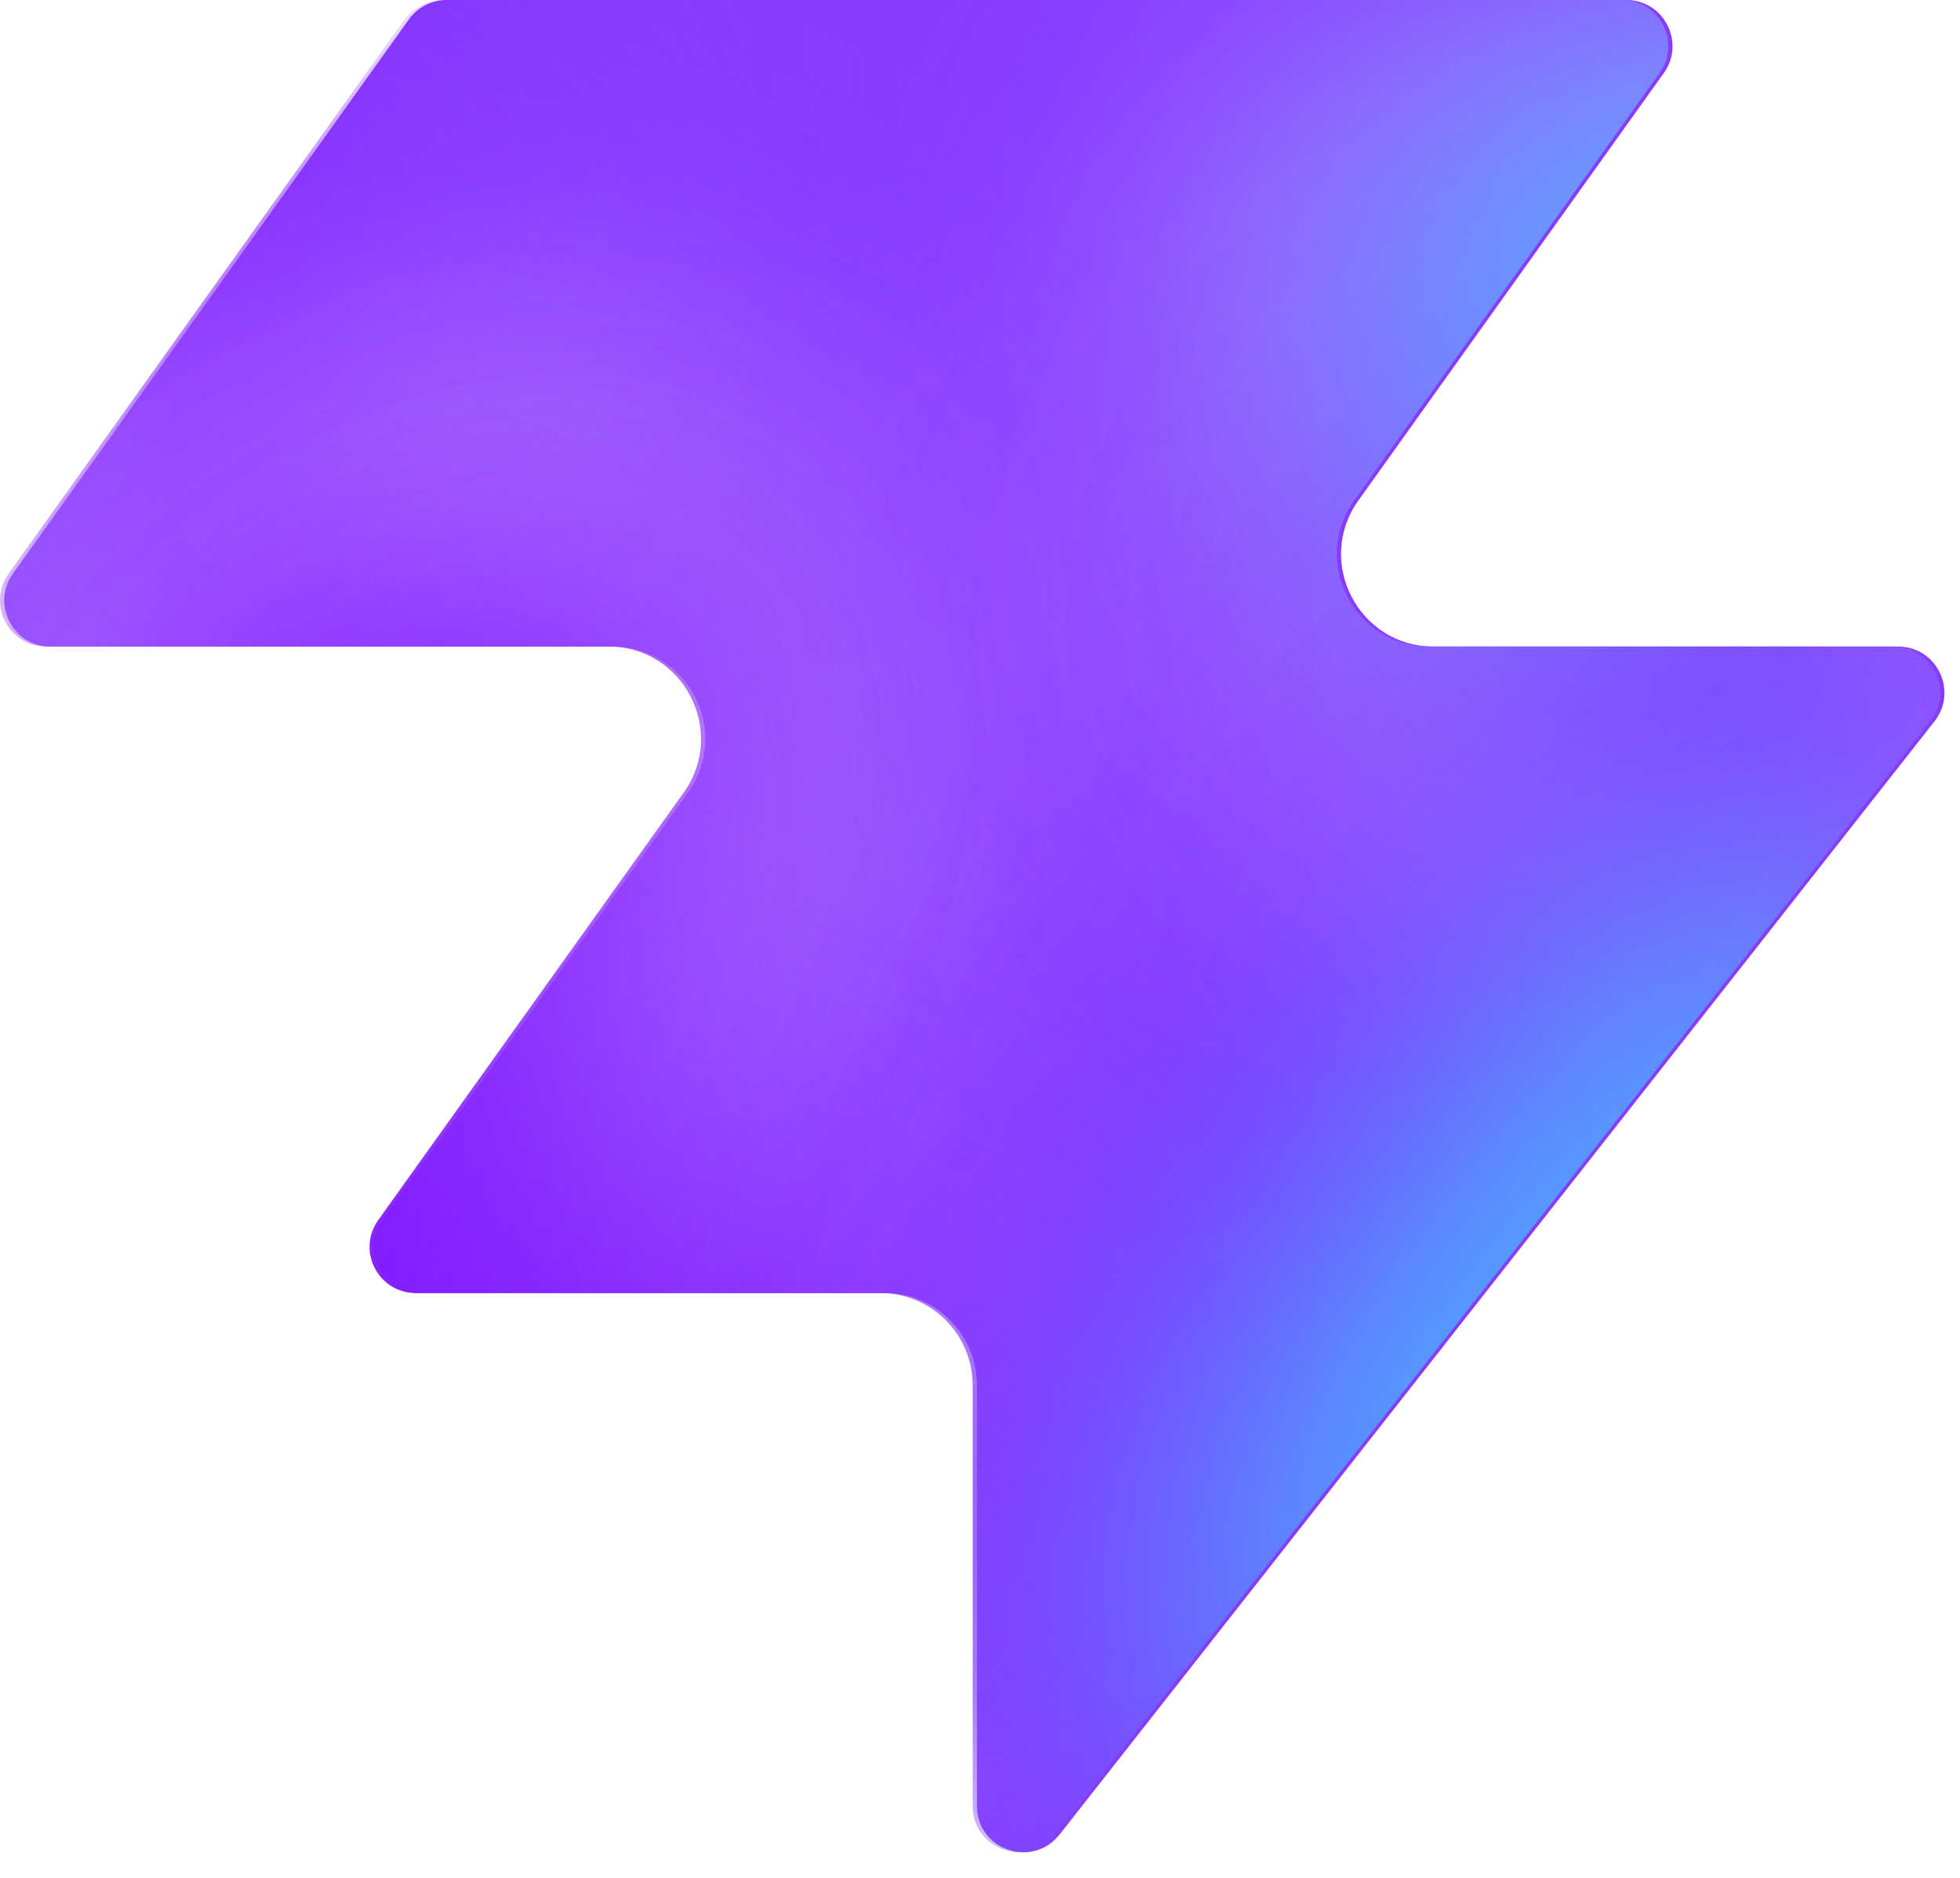
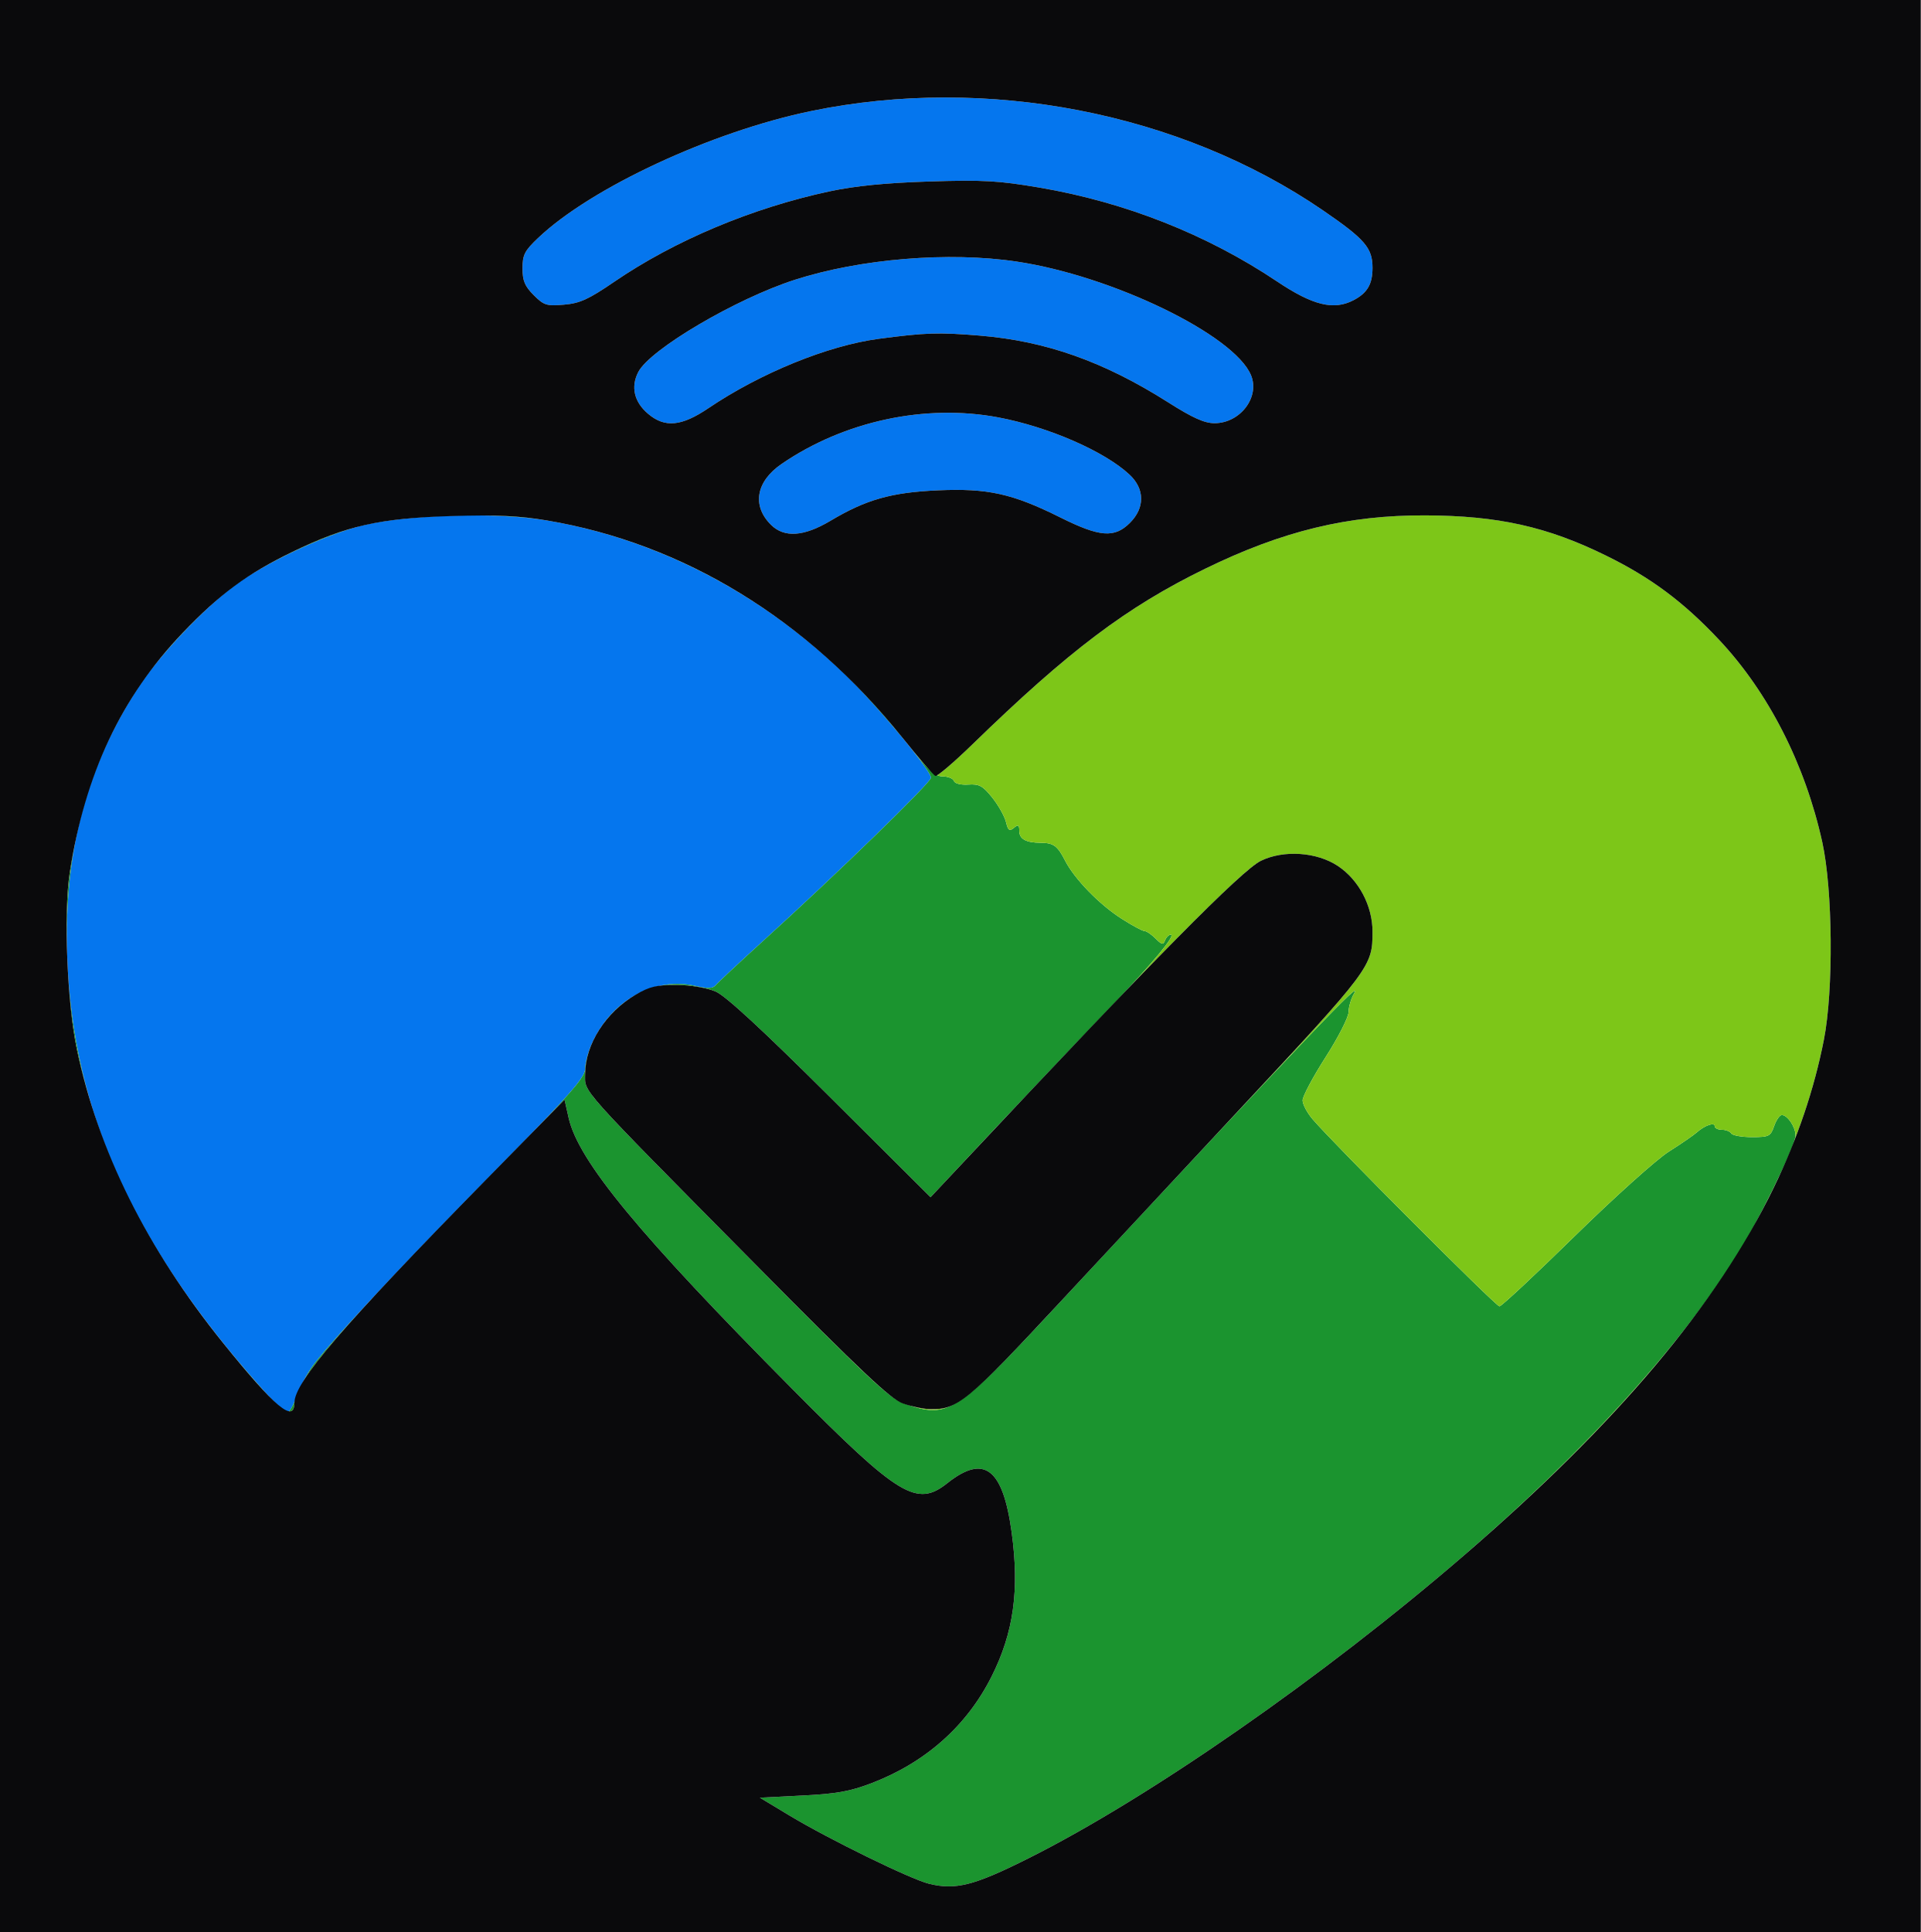
- <svg xmlns="http://www.w3.org/2000/svg" width="48" height="46" fill="none" viewBox="0 0 48 46">
-   <path fill="#863bff" d="M25.946 44.938c-.664.845-2.021.375-2.021-.698V33.937a2.26 2.26 0 0 0-2.262-2.262H10.287c-.92 0-1.456-1.04-.92-1.788l7.48-10.471c1.07-1.497 0-3.578-1.842-3.578H1.237c-.92 0-1.456-1.04-.92-1.788L10.013.474c.214-.297.556-.474.92-.474h28.894c.92 0 1.456 1.04.92 1.788l-7.48 10.471c-1.07 1.498 0 3.579 1.842 3.579h11.377c.943 0 1.473 1.088.89 1.83L25.947 44.94z" style="fill:#863bff;fill:color(display-p3 .525 .23 1);fill-opacity:1" />
-   <mask id="a" width="48" height="46" x="0" y="0" maskUnits="userSpaceOnUse" style="mask-type:alpha">
-     <path fill="#000" d="M25.842 44.938c-.664.844-2.021.375-2.021-.698V33.937a2.26 2.26 0 0 0-2.262-2.262H10.183c-.92 0-1.456-1.04-.92-1.788l7.48-10.471c1.07-1.498 0-3.579-1.842-3.579H1.133c-.92 0-1.456-1.04-.92-1.787L9.91.473c.214-.297.556-.474.92-.474h28.894c.92 0 1.456 1.04.92 1.788l-7.48 10.471c-1.07 1.498 0 3.578 1.842 3.578h11.377c.943 0 1.473 1.088.89 1.832L25.843 44.94z" style="fill:#000;fill-opacity:1" />
-   </mask>
-   <g mask="url(#a)">
-     <g filter="url(#b)">
-       <ellipse cx="5.508" cy="14.704" fill="#ede6ff" rx="5.508" ry="14.704" style="fill:#ede6ff;fill:color(display-p3 .927 .903 1);fill-opacity:1" transform="matrix(.00324 1 1 -.00324 -4.47 31.516)" />
-     </g>
-     <g filter="url(#c)">
-       <ellipse cx="10.399" cy="29.851" fill="#ede6ff" rx="10.399" ry="29.851" style="fill:#ede6ff;fill:color(display-p3 .927 .903 1);fill-opacity:1" transform="matrix(.00324 1 1 -.00324 -39.328 7.883)" />
-     </g>
-     <g filter="url(#d)">
-       <ellipse cx="5.508" cy="30.487" fill="#7e14ff" rx="5.508" ry="30.487" style="fill:#7e14ff;fill:color(display-p3 .492 .077 1);fill-opacity:1" transform="rotate(89.814 -25.913 -14.639)scale(1 -1)" />
-     </g>
-     <g filter="url(#e)">
-       <ellipse cx="5.508" cy="30.599" fill="#7e14ff" rx="5.508" ry="30.599" style="fill:#7e14ff;fill:color(display-p3 .492 .077 1);fill-opacity:1" transform="rotate(89.814 -32.644 -3.334)scale(1 -1)" />
-     </g>
-     <g filter="url(#f)">
-       <ellipse cx="5.508" cy="30.599" fill="#7e14ff" rx="5.508" ry="30.599" style="fill:#7e14ff;fill:color(display-p3 .492 .077 1);fill-opacity:1" transform="matrix(.00324 1 1 -.00324 -34.34 30.47)" />
-     </g>
-     <g filter="url(#g)">
-       <ellipse cx="14.072" cy="22.078" fill="#ede6ff" rx="14.072" ry="22.078" style="fill:#ede6ff;fill:color(display-p3 .927 .903 1);fill-opacity:1" transform="rotate(93.35 24.506 48.493)scale(-1 1)" />
-     </g>
-     <g filter="url(#h)">
-       <ellipse cx="3.47" cy="21.501" fill="#7e14ff" rx="3.47" ry="21.501" style="fill:#7e14ff;fill:color(display-p3 .492 .077 1);fill-opacity:1" transform="rotate(89.009 28.708 47.59)scale(-1 1)" />
-     </g>
-     <g filter="url(#i)">
-       <ellipse cx="3.47" cy="21.501" fill="#7e14ff" rx="3.47" ry="21.501" style="fill:#7e14ff;fill:color(display-p3 .492 .077 1);fill-opacity:1" transform="rotate(89.009 28.708 47.59)scale(-1 1)" />
-     </g>
-     <g filter="url(#j)">
-       <ellipse cx=".387" cy="8.972" fill="#7e14ff" rx="4.407" ry="29.108" style="fill:#7e14ff;fill:color(display-p3 .492 .077 1);fill-opacity:1" transform="rotate(39.51 .387 8.972)" />
-     </g>
-     <g filter="url(#k)">
-       <ellipse cx="47.523" cy="-6.092" fill="#7e14ff" rx="4.407" ry="29.108" style="fill:#7e14ff;fill:color(display-p3 .492 .077 1);fill-opacity:1" transform="rotate(37.892 47.523 -6.092)" />
-     </g>
-     <g filter="url(#l)">
-       <ellipse cx="41.412" cy="6.333" fill="#47bfff" rx="5.971" ry="9.665" style="fill:#47bfff;fill:color(display-p3 .28 .748 1);fill-opacity:1" transform="rotate(37.892 41.412 6.333)" />
-     </g>
-     <g filter="url(#m)">
-       <ellipse cx="-1.879" cy="38.332" fill="#7e14ff" rx="4.407" ry="29.108" style="fill:#7e14ff;fill:color(display-p3 .492 .077 1);fill-opacity:1" transform="rotate(37.892 -1.88 38.332)" />
-     </g>
-     <g filter="url(#n)">
-       <ellipse cx="-1.879" cy="38.332" fill="#7e14ff" rx="4.407" ry="29.108" style="fill:#7e14ff;fill:color(display-p3 .492 .077 1);fill-opacity:1" transform="rotate(37.892 -1.88 38.332)" />
-     </g>
-     <g filter="url(#o)">
-       <ellipse cx="35.651" cy="29.907" fill="#7e14ff" rx="4.407" ry="29.108" style="fill:#7e14ff;fill:color(display-p3 .492 .077 1);fill-opacity:1" transform="rotate(37.892 35.651 29.907)" />
-     </g>
-     <g filter="url(#p)">
-       <ellipse cx="38.418" cy="32.4" fill="#47bfff" rx="5.971" ry="15.297" style="fill:#47bfff;fill:color(display-p3 .28 .748 1);fill-opacity:1" transform="rotate(37.892 38.418 32.4)" />
-     </g>
+ <svg xmlns="http://www.w3.org/2000/svg" width="522" height="525" viewBox="0 0 522 525">
+   <g>
+     <path d="M 80.50 379.67 C79.79,381.74 78.76,383.58 78.21,383.76 C77.66,383.95 74.48,381.04 71.15,377.30 C36.14,338.07 19.81,301.94 18.28,260.28 C17.24,232.10 23.30,208.84 37.35,187.12 C42.81,178.68 55.06,165.63 63.40,159.36 C71.56,153.23 87.65,145.58 98.00,142.91 C109.99,139.83 134.78,139.09 148.59,141.42 C178.22,146.40 206.06,160.71 229.36,182.96 C237.87,191.08 253.00,209.26 253.00,211.35 C253.00,212.65 227.75,237.19 207.00,256.04 C200.68,261.78 195.05,267.04 194.50,267.71 C193.75,268.63 192.39,268.68 189.04,267.92 C177.82,265.35 166.21,271.77 160.87,283.50 C159.86,285.70 159.03,288.80 159.02,290.39 C159.00,292.80 155.03,297.31 134.75,317.91 C107.04,346.05 88.05,366.45 84.35,372.05 C82.94,374.17 81.21,377.60 80.50,379.67 ZM 166.85 76.63 C159.94,81.35 157.60,82.42 153.29,82.79 C148.54,83.20 147.82,82.98 145.04,80.20 C142.61,77.76 142.00,76.30 142.00,72.92 C142.00,69.25 142.56,68.16 146.21,64.69 C160.57,51.02 193.48,35.73 220.50,30.16 C268.11,20.34 320.65,30.54 359.50,57.14 C370.94,64.98 373.00,67.36 373.00,72.79 C373.00,77.25 371.58,79.65 367.79,81.61 C362.42,84.38 356.75,82.98 347.05,76.48 C328.00,63.72 305.77,54.94 282.50,50.98 C271.31,49.08 267.13,48.85 252.50,49.32 C240.76,49.69 232.41,50.52 225.50,51.99 C204.46,56.48 183.33,65.35 166.85,76.63 ZM 192.50 110.94 C185.20,115.87 180.69,116.30 176.15,112.47 C172.34,109.27 171.36,105.13 173.46,101.09 C176.64,94.93 199.97,81.19 216.00,76.03 C233.80,70.30 257.90,68.32 276.31,71.08 C302.34,74.97 335.46,91.03 339.98,101.96 C342.45,107.90 337.05,115.00 330.06,115.00 C327.32,115.00 324.14,113.57 317.47,109.34 C300.00,98.26 284.23,92.67 266.28,91.20 C255.02,90.27 251.52,90.39 238.80,92.07 C224.98,93.91 206.66,101.37 192.50,110.94 ZM 225.68 141.53 C218.44,145.84 213.10,146.19 209.50,142.59 C204.30,137.40 205.46,130.84 212.39,126.08 C229.41,114.41 251.48,109.67 271.35,113.43 C284.98,116.01 300.19,122.64 306.96,128.97 C311.13,132.86 311.18,137.98 307.08,142.08 C302.89,146.27 298.89,145.96 288.23,140.65 C275.13,134.12 268.44,132.64 254.82,133.25 C242.17,133.82 235.38,135.75 225.68,141.53 Z" fill="rgb(5,118,238)" />
+     <path d="M 279.50 504.98 C264.71,512.39 259.73,513.66 252.50,511.90 C247.53,510.69 225.21,499.78 214.50,493.32 L 206.50 488.50 L 218.03 487.92 C227.27,487.46 230.99,486.80 236.82,484.57 C251.48,478.97 262.69,469.03 269.44,455.64 C275.47,443.68 277.09,432.06 274.92,416.32 C272.53,398.97 267.44,395.10 257.45,403.04 C249.16,409.63 244.35,406.72 215.50,377.63 C173.55,335.33 157.18,315.49 154.53,303.76 L 153.42 298.82 L 146.43 305.95 C156.67,295.32 159.01,292.24 159.02,290.39 C159.03,288.80 159.86,285.70 160.87,283.50 C161.07,283.07 161.27,282.64 161.49,282.22 C159.92,285.33 159.04,288.62 159.02,291.82 C159.02,292.07 159.01,292.30 159.01,292.52 C159.00,292.89 158.99,293.22 159.01,293.55 C159.21,297.20 162.82,300.65 205.85,344.15 C236.20,374.82 241.85,380.10 245.78,381.44 C257.92,385.58 259.55,384.51 288.21,353.71 C357.20,279.57 370.64,265.47 367.97,270.00 C367.16,271.38 366.50,273.62 366.50,275.00 C366.50,276.38 363.69,281.90 360.25,287.27 C356.81,292.65 354.00,297.93 354.00,299.01 C354.00,300.08 355.24,302.41 356.75,304.17 C362.64,311.03 406.56,355.00 407.50,354.99 C408.05,354.98 417.27,346.37 428.00,335.86 C438.73,325.35 450.20,315.05 453.50,312.96 C456.80,310.88 460.21,308.53 461.08,307.76 C463.24,305.82 466.00,304.86 466.00,306.03 C466.00,306.56 466.87,307.00 467.94,307.00 C469.01,307.00 470.16,307.45 470.50,308.00 C470.84,308.55 473.36,309.00 476.11,309.00 C480.76,309.00 481.18,308.79 482.15,306.00 C482.73,304.35 483.66,303.00 484.24,303.00 C485.77,303.00 487.93,306.20 487.96,308.50 C488.00,311.24 477.41,332.82 471.52,342.00 C455.33,367.24 430.25,394.71 397.99,422.55 C359.65,455.63 312.37,488.52 279.50,504.98 ZM 179.59 267.81 C182.67,267.18 185.87,267.19 189.04,267.92 C192.39,268.68 193.75,268.63 194.50,267.71 C195.05,267.04 200.68,261.78 207.00,256.04 C227.75,237.19 253.00,212.65 253.00,211.35 C253.00,210.64 251.27,208.10 248.66,204.73 C252.72,209.71 254.35,210.96 256.17,210.98 C257.63,210.99 259.02,211.55 259.24,212.22 C259.48,212.93 261.10,213.33 263.14,213.20 C266.11,213.00 267.08,213.52 269.65,216.73 C271.31,218.80 272.99,221.78 273.38,223.34 C273.96,225.69 274.33,225.97 275.54,224.97 C276.74,223.97 277.00,224.12 277.00,225.77 C277.00,228.00 278.79,228.99 282.83,229.02 C286.31,229.04 287.37,229.81 289.45,233.86 C291.98,238.82 298.75,245.78 304.76,249.62 C307.66,251.48 310.48,253.00 311.02,253.00 C311.56,253.00 312.91,253.91 314.02,255.02 C315.74,256.74 316.13,256.81 316.63,255.52 C316.95,254.69 317.64,254.00 318.15,254.00 C319.68,254.00 313.26,261.72 301.95,273.50 C288.94,287.06 274.43,302.35 262.18,315.42 L 252.89 325.34 L 225.70 298.26 C207.15,279.80 197.23,270.63 194.50,269.45 C192.15,268.44 187.79,267.70 183.94,267.66 C182.19,267.64 180.80,267.68 179.59,267.81 ZM 24.50 299.14 C23.07,294.47 21.86,289.76 20.85,285.00 C19.73,279.70 18.90,272.04 18.47,264.19 C19.18,276.21 21.16,287.79 24.50,299.14 ZM 82.65 374.95 C83.21,373.89 83.80,372.87 84.35,372.05 C86.28,369.13 92.39,362.16 101.74,352.15 C91.79,362.90 85.75,370.12 82.65,374.95 ZM 18.24 259.24 C17.94,250.65 18.13,242.38 18.92,237.28 C19.35,234.54 19.83,231.86 20.38,229.24 C18.61,238.66 17.91,248.60 18.24,259.24 ZM 70.80 154.57 C73.45,153.00 76.30,151.50 79.47,149.96 C85.52,147.03 90.62,144.96 95.89,143.50 C88.33,145.75 78.51,150.14 70.80,154.57 ZM 245.92 201.30 C241.79,196.23 236.54,190.25 232.18,185.77 C237.01,190.61 241.60,195.80 245.92,201.30 ZM 80.02 380.93 C80.01,381.02 80.01,381.11 80.01,381.19 C80.00,382.84 79.55,383.64 78.56,383.50 C78.98,383.05 79.53,382.08 80.02,380.93 ZM 71.15 377.30 C71.73,377.96 72.31,378.59 72.88,379.18 C69.90,376.14 65.89,371.45 60.65,364.96 C57.69,361.28 54.88,357.59 52.22,353.89 C57.79,361.61 64.09,369.39 71.15,377.30 ZM 43.08 179.46 C45.14,176.90 47.32,174.41 49.64,171.98 C52.15,169.36 54.49,167.04 56.79,164.96 C52.12,169.28 47.14,174.55 43.08,179.46 ZM 132.05 140.09 C138.62,140.12 143.27,140.52 148.59,141.42 C144.00,140.64 138.19,140.21 132.05,140.09 ZM 162.82 279.87 C165.08,276.29 167.97,273.37 171.25,271.25 C167.82,273.56 164.93,276.56 162.82,279.87 Z" fill="rgb(27,148,47)" />
+     <path d="M 487.65 309.92 C487.86,309.27 487.97,308.78 487.96,308.50 C487.93,306.20 485.77,303.00 484.24,303.00 C483.66,303.00 482.73,304.35 482.15,306.00 C481.18,308.79 480.76,309.00 476.11,309.00 C473.36,309.00 470.84,308.55 470.50,308.00 C470.16,307.45 469.01,307.00 467.94,307.00 C466.87,307.00 466.00,306.56 466.00,306.03 C466.00,304.86 463.24,305.82 461.08,307.76 C460.21,308.53 456.80,310.88 453.50,312.96 C450.20,315.05 438.73,325.35 428.00,335.86 C417.27,346.37 408.05,354.98 407.50,354.99 C406.56,355.00 362.64,311.03 356.75,304.17 C355.24,302.41 354.00,300.08 354.00,299.01 C354.00,297.93 356.81,292.65 360.25,287.27 C363.69,281.90 366.50,276.38 366.50,275.00 C366.50,273.62 367.16,271.38 367.97,270.00 C370.36,265.93 359.77,276.89 307.62,332.87 C317.90,321.83 328.69,310.25 336.50,301.88 C372.60,263.17 373.00,262.63 373.00,253.17 C373.00,246.17 369.29,239.13 363.61,235.34 C357.88,231.52 348.90,230.90 342.69,233.91 C339.35,235.52 328.20,246.19 306.97,268.20 C315.10,259.46 319.44,254.00 318.15,254.00 C317.64,254.00 316.95,254.69 316.63,255.52 C316.13,256.81 315.74,256.74 314.02,255.02 C312.91,253.91 311.56,253.00 311.02,253.00 C310.48,253.00 307.66,251.48 304.76,249.62 C298.75,245.78 291.98,238.82 289.45,233.86 C287.37,229.81 286.31,229.04 282.83,229.02 C278.79,228.99 277.00,228.00 277.00,225.77 C277.00,224.12 276.74,223.97 275.54,224.97 C274.33,225.97 273.96,225.69 273.38,223.34 C272.99,221.78 271.31,218.80 269.65,216.73 C267.08,213.52 266.11,213.00 263.14,213.20 C261.10,213.33 259.48,212.93 259.24,212.22 C259.02,211.55 257.63,210.99 256.17,210.98 C255.68,210.98 255.21,210.88 254.70,210.65 C256.11,209.81 260.02,206.40 264.29,202.25 C290.46,176.82 306.19,164.94 327.50,154.55 C348.58,144.26 366.32,139.97 387.36,140.05 C407.13,140.13 420.46,143.10 436.50,150.99 C448.68,156.98 457.45,163.51 467.16,173.83 C480.58,188.09 490.57,207.68 495.23,228.83 C498.09,241.80 498.31,269.06 495.68,282.50 C493.87,291.70 491.19,300.87 487.65,309.92 ZM 457.18 362.03 C442.14,381.38 422.62,401.30 397.99,422.55 C421.90,401.92 441.85,381.50 457.18,362.03 ZM 247.76 382.09 C249.58,382.56 251.52,382.89 252.73,382.92 C254.64,382.97 256.24,382.86 257.97,382.23 C254.51,383.71 251.65,383.31 247.76,382.09 ZM 208.45 165.94 C190.09,153.33 169.80,144.98 148.59,141.42 C169.96,145.01 190.19,153.35 208.45,165.94 ZM 241.37 378.76 C236.50,374.91 227.41,365.93 205.87,344.16 C226.52,365.04 236.31,374.64 241.37,378.76 ZM 251.76 208.30 C250.90,207.41 249.89,206.24 248.66,204.73 C248.13,204.05 247.58,203.35 246.99,202.62 C248.81,204.85 250.48,206.84 251.76,208.30 ZM 478.78 329.14 C480.49,325.85 482.16,322.48 483.60,319.43 C483.10,320.52 482.59,321.60 482.07,322.68 C481.02,324.83 479.93,326.98 478.78,329.14 ZM 274.81 302.01 C270.80,306.26 266.60,310.73 262.20,315.42 L 252.89 325.34 L 262.18 315.42 C266.19,311.14 270.44,306.62 274.81,302.01 Z" fill="rgb(125,198,24)" />
+     <path d="M 0.00 262.50 L 0.00 0.00 L 261.00 0.00 L 522.00 0.00 L 522.00 262.50 L 522.00 525.00 L 261.00 525.00 L 0.00 525.00 L 0.00 262.50 ZM 279.50 504.98 C312.37,488.52 359.65,455.63 397.99,422.55 C439.57,386.68 466.57,354.60 482.07,322.68 C488.45,309.52 493.02,296.05 495.68,282.50 C498.31,269.06 498.09,241.80 495.23,228.83 C490.57,207.68 480.58,188.09 467.16,173.83 C457.45,163.51 448.68,156.98 436.50,150.99 C420.46,143.10 407.13,140.13 387.36,140.05 C366.32,139.97 348.58,144.26 327.50,154.55 C306.19,164.94 290.46,176.82 264.29,202.25 C259.23,207.17 254.68,211.04 254.19,210.85 C253.70,210.66 249.69,206.00 245.28,200.50 C219.39,168.23 185.72,147.66 148.59,141.42 C141.05,140.15 134.83,139.87 122.59,140.24 C103.17,140.83 94.10,142.87 79.47,149.96 C67.20,155.91 59.73,161.42 49.64,171.98 C32.92,189.48 23.10,210.36 18.92,237.28 C17.26,248.00 18.26,272.77 20.85,285.00 C26.74,312.83 39.84,339.15 60.65,364.96 C74.78,382.48 79.98,386.84 80.01,381.19 C80.04,375.50 93.12,360.27 131.94,320.71 L 153.42 298.82 L 154.53 303.76 C157.18,315.49 173.55,335.33 215.50,377.63 C244.35,406.72 249.16,409.63 257.45,403.04 C267.44,395.10 272.53,398.97 274.92,416.32 C277.09,432.06 275.47,443.68 269.44,455.64 C262.69,469.03 251.48,478.97 236.82,484.57 C230.99,486.80 227.27,487.46 218.03,487.92 L 206.50 488.50 L 214.50 493.32 C225.21,499.78 247.53,510.69 252.50,511.90 C259.73,513.66 264.71,512.39 279.50,504.98 ZM 225.68 141.53 C235.38,135.75 242.17,133.82 254.82,133.25 C268.44,132.64 275.13,134.12 288.23,140.65 C298.89,145.96 302.89,146.27 307.08,142.08 C311.18,137.98 311.13,132.86 306.96,128.97 C300.19,122.64 284.98,116.01 271.35,113.43 C251.48,109.67 229.41,114.41 212.39,126.08 C205.46,130.84 204.30,137.40 209.50,142.59 C213.10,146.19 218.44,145.84 225.68,141.53 ZM 192.50 110.94 C206.66,101.37 224.98,93.91 238.80,92.07 C251.52,90.39 255.02,90.27 266.28,91.20 C284.23,92.67 300.00,98.26 317.47,109.34 C324.14,113.57 327.32,115.00 330.06,115.00 C337.05,115.00 342.45,107.90 339.98,101.96 C335.46,91.03 302.34,74.97 276.31,71.08 C257.90,68.32 233.80,70.30 216.00,76.03 C199.97,81.19 176.64,94.93 173.46,101.09 C171.36,105.13 172.34,109.27 176.15,112.47 C180.69,116.30 185.20,115.87 192.50,110.94 ZM 166.85 76.63 C183.33,65.35 204.46,56.48 225.50,51.99 C232.41,50.52 240.76,49.69 252.50,49.32 C267.13,48.85 271.31,49.08 282.50,50.98 C305.77,54.94 328.00,63.72 347.05,76.48 C356.75,82.98 362.42,84.38 367.79,81.61 C371.58,79.65 373.00,77.25 373.00,72.79 C373.00,67.36 370.94,64.98 359.50,57.14 C320.65,30.54 268.11,20.34 220.50,30.16 C193.48,35.73 160.57,51.02 146.21,64.69 C142.56,68.16 142.00,69.25 142.00,72.92 C142.00,76.30 142.61,77.76 145.04,80.20 C147.82,82.98 148.54,83.20 153.29,82.79 C157.60,82.42 159.94,81.35 166.85,76.63 ZM 245.37 381.38 C242.06,380.20 234.17,372.77 205.87,344.16 C156.54,294.30 159.00,297.04 159.02,291.82 C159.06,283.75 164.61,275.07 172.79,270.27 C176.56,268.07 178.55,267.60 183.94,267.66 C187.79,267.70 192.15,268.44 194.50,269.45 C197.23,270.63 207.15,279.80 225.70,298.26 L 252.89 325.34 L 262.20 315.42 C313.50,260.73 337.51,236.41 342.69,233.91 C348.90,230.90 357.88,231.52 363.61,235.34 C369.29,239.13 373.00,246.17 373.00,253.17 C373.00,262.63 372.60,263.17 336.50,301.88 C323.30,316.03 301.57,339.36 288.21,353.71 C262.90,380.91 260.23,383.10 252.73,382.92 C250.95,382.88 247.64,382.18 245.37,381.38 Z" fill="#0a0a0c" />
  </g>
-   <defs>
-     <filter id="b" width="60.045" height="41.654" x="-19.77" y="16.149" color-interpolation-filters="sRGB" filterUnits="userSpaceOnUse">
-       <feFlood flood-opacity="0" result="BackgroundImageFix" />
-       <feBlend in="SourceGraphic" in2="BackgroundImageFix" result="shape" />
-       <feGaussianBlur result="effect1_foregroundBlur_2002_17158" stdDeviation="7.659" />
-     </filter>
-     <filter id="c" width="90.34" height="51.437" x="-54.613" y="-7.533" color-interpolation-filters="sRGB" filterUnits="userSpaceOnUse">
-       <feFlood flood-opacity="0" result="BackgroundImageFix" />
-       <feBlend in="SourceGraphic" in2="BackgroundImageFix" result="shape" />
-       <feGaussianBlur result="effect1_foregroundBlur_2002_17158" stdDeviation="7.659" />
-     </filter>
-     <filter id="d" width="79.355" height="29.4" x="-49.64" y="2.03" color-interpolation-filters="sRGB" filterUnits="userSpaceOnUse">
-       <feFlood flood-opacity="0" result="BackgroundImageFix" />
-       <feBlend in="SourceGraphic" in2="BackgroundImageFix" result="shape" />
-       <feGaussianBlur result="effect1_foregroundBlur_2002_17158" stdDeviation="4.596" />
-     </filter>
-     <filter id="e" width="79.579" height="29.4" x="-45.045" y="20.029" color-interpolation-filters="sRGB" filterUnits="userSpaceOnUse">
-       <feFlood flood-opacity="0" result="BackgroundImageFix" />
-       <feBlend in="SourceGraphic" in2="BackgroundImageFix" result="shape" />
-       <feGaussianBlur result="effect1_foregroundBlur_2002_17158" stdDeviation="4.596" />
-     </filter>
-     <filter id="f" width="79.579" height="29.4" x="-43.513" y="21.178" color-interpolation-filters="sRGB" filterUnits="userSpaceOnUse">
-       <feFlood flood-opacity="0" result="BackgroundImageFix" />
-       <feBlend in="SourceGraphic" in2="BackgroundImageFix" result="shape" />
-       <feGaussianBlur result="effect1_foregroundBlur_2002_17158" stdDeviation="4.596" />
-     </filter>
-     <filter id="g" width="74.749" height="58.852" x="15.756" y="-17.901" color-interpolation-filters="sRGB" filterUnits="userSpaceOnUse">
-       <feFlood flood-opacity="0" result="BackgroundImageFix" />
-       <feBlend in="SourceGraphic" in2="BackgroundImageFix" result="shape" />
-       <feGaussianBlur result="effect1_foregroundBlur_2002_17158" stdDeviation="7.659" />
-     </filter>
-     <filter id="h" width="61.377" height="25.362" x="23.548" y="2.284" color-interpolation-filters="sRGB" filterUnits="userSpaceOnUse">
-       <feFlood flood-opacity="0" result="BackgroundImageFix" />
-       <feBlend in="SourceGraphic" in2="BackgroundImageFix" result="shape" />
-       <feGaussianBlur result="effect1_foregroundBlur_2002_17158" stdDeviation="4.596" />
-     </filter>
-     <filter id="i" width="61.377" height="25.362" x="23.548" y="2.284" color-interpolation-filters="sRGB" filterUnits="userSpaceOnUse">
-       <feFlood flood-opacity="0" result="BackgroundImageFix" />
-       <feBlend in="SourceGraphic" in2="BackgroundImageFix" result="shape" />
-       <feGaussianBlur result="effect1_foregroundBlur_2002_17158" stdDeviation="4.596" />
-     </filter>
-     <filter id="j" width="56.045" height="63.649" x="-27.636" y="-22.853" color-interpolation-filters="sRGB" filterUnits="userSpaceOnUse">
-       <feFlood flood-opacity="0" result="BackgroundImageFix" />
-       <feBlend in="SourceGraphic" in2="BackgroundImageFix" result="shape" />
-       <feGaussianBlur result="effect1_foregroundBlur_2002_17158" stdDeviation="4.596" />
-     </filter>
-     <filter id="k" width="54.814" height="64.646" x="20.116" y="-38.415" color-interpolation-filters="sRGB" filterUnits="userSpaceOnUse">
-       <feFlood flood-opacity="0" result="BackgroundImageFix" />
-       <feBlend in="SourceGraphic" in2="BackgroundImageFix" result="shape" />
-       <feGaussianBlur result="effect1_foregroundBlur_2002_17158" stdDeviation="4.596" />
-     </filter>
-     <filter id="l" width="33.541" height="35.313" x="24.641" y="-11.323" color-interpolation-filters="sRGB" filterUnits="userSpaceOnUse">
-       <feFlood flood-opacity="0" result="BackgroundImageFix" />
-       <feBlend in="SourceGraphic" in2="BackgroundImageFix" result="shape" />
-       <feGaussianBlur result="effect1_foregroundBlur_2002_17158" stdDeviation="4.596" />
-     </filter>
-     <filter id="m" width="54.814" height="64.646" x="-29.286" y="6.009" color-interpolation-filters="sRGB" filterUnits="userSpaceOnUse">
-       <feFlood flood-opacity="0" result="BackgroundImageFix" />
-       <feBlend in="SourceGraphic" in2="BackgroundImageFix" result="shape" />
-       <feGaussianBlur result="effect1_foregroundBlur_2002_17158" stdDeviation="4.596" />
-     </filter>
-     <filter id="n" width="54.814" height="64.646" x="-29.286" y="6.009" color-interpolation-filters="sRGB" filterUnits="userSpaceOnUse">
-       <feFlood flood-opacity="0" result="BackgroundImageFix" />
-       <feBlend in="SourceGraphic" in2="BackgroundImageFix" result="shape" />
-       <feGaussianBlur result="effect1_foregroundBlur_2002_17158" stdDeviation="4.596" />
-     </filter>
-     <filter id="o" width="54.814" height="64.646" x="8.244" y="-2.416" color-interpolation-filters="sRGB" filterUnits="userSpaceOnUse">
-       <feFlood flood-opacity="0" result="BackgroundImageFix" />
-       <feBlend in="SourceGraphic" in2="BackgroundImageFix" result="shape" />
-       <feGaussianBlur result="effect1_foregroundBlur_2002_17158" stdDeviation="4.596" />
-     </filter>
-     <filter id="p" width="39.409" height="43.623" x="18.713" y="10.588" color-interpolation-filters="sRGB" filterUnits="userSpaceOnUse">
-       <feFlood flood-opacity="0" result="BackgroundImageFix" />
-       <feBlend in="SourceGraphic" in2="BackgroundImageFix" result="shape" />
-       <feGaussianBlur result="effect1_foregroundBlur_2002_17158" stdDeviation="4.596" />
-     </filter>
-   </defs>
</svg>
